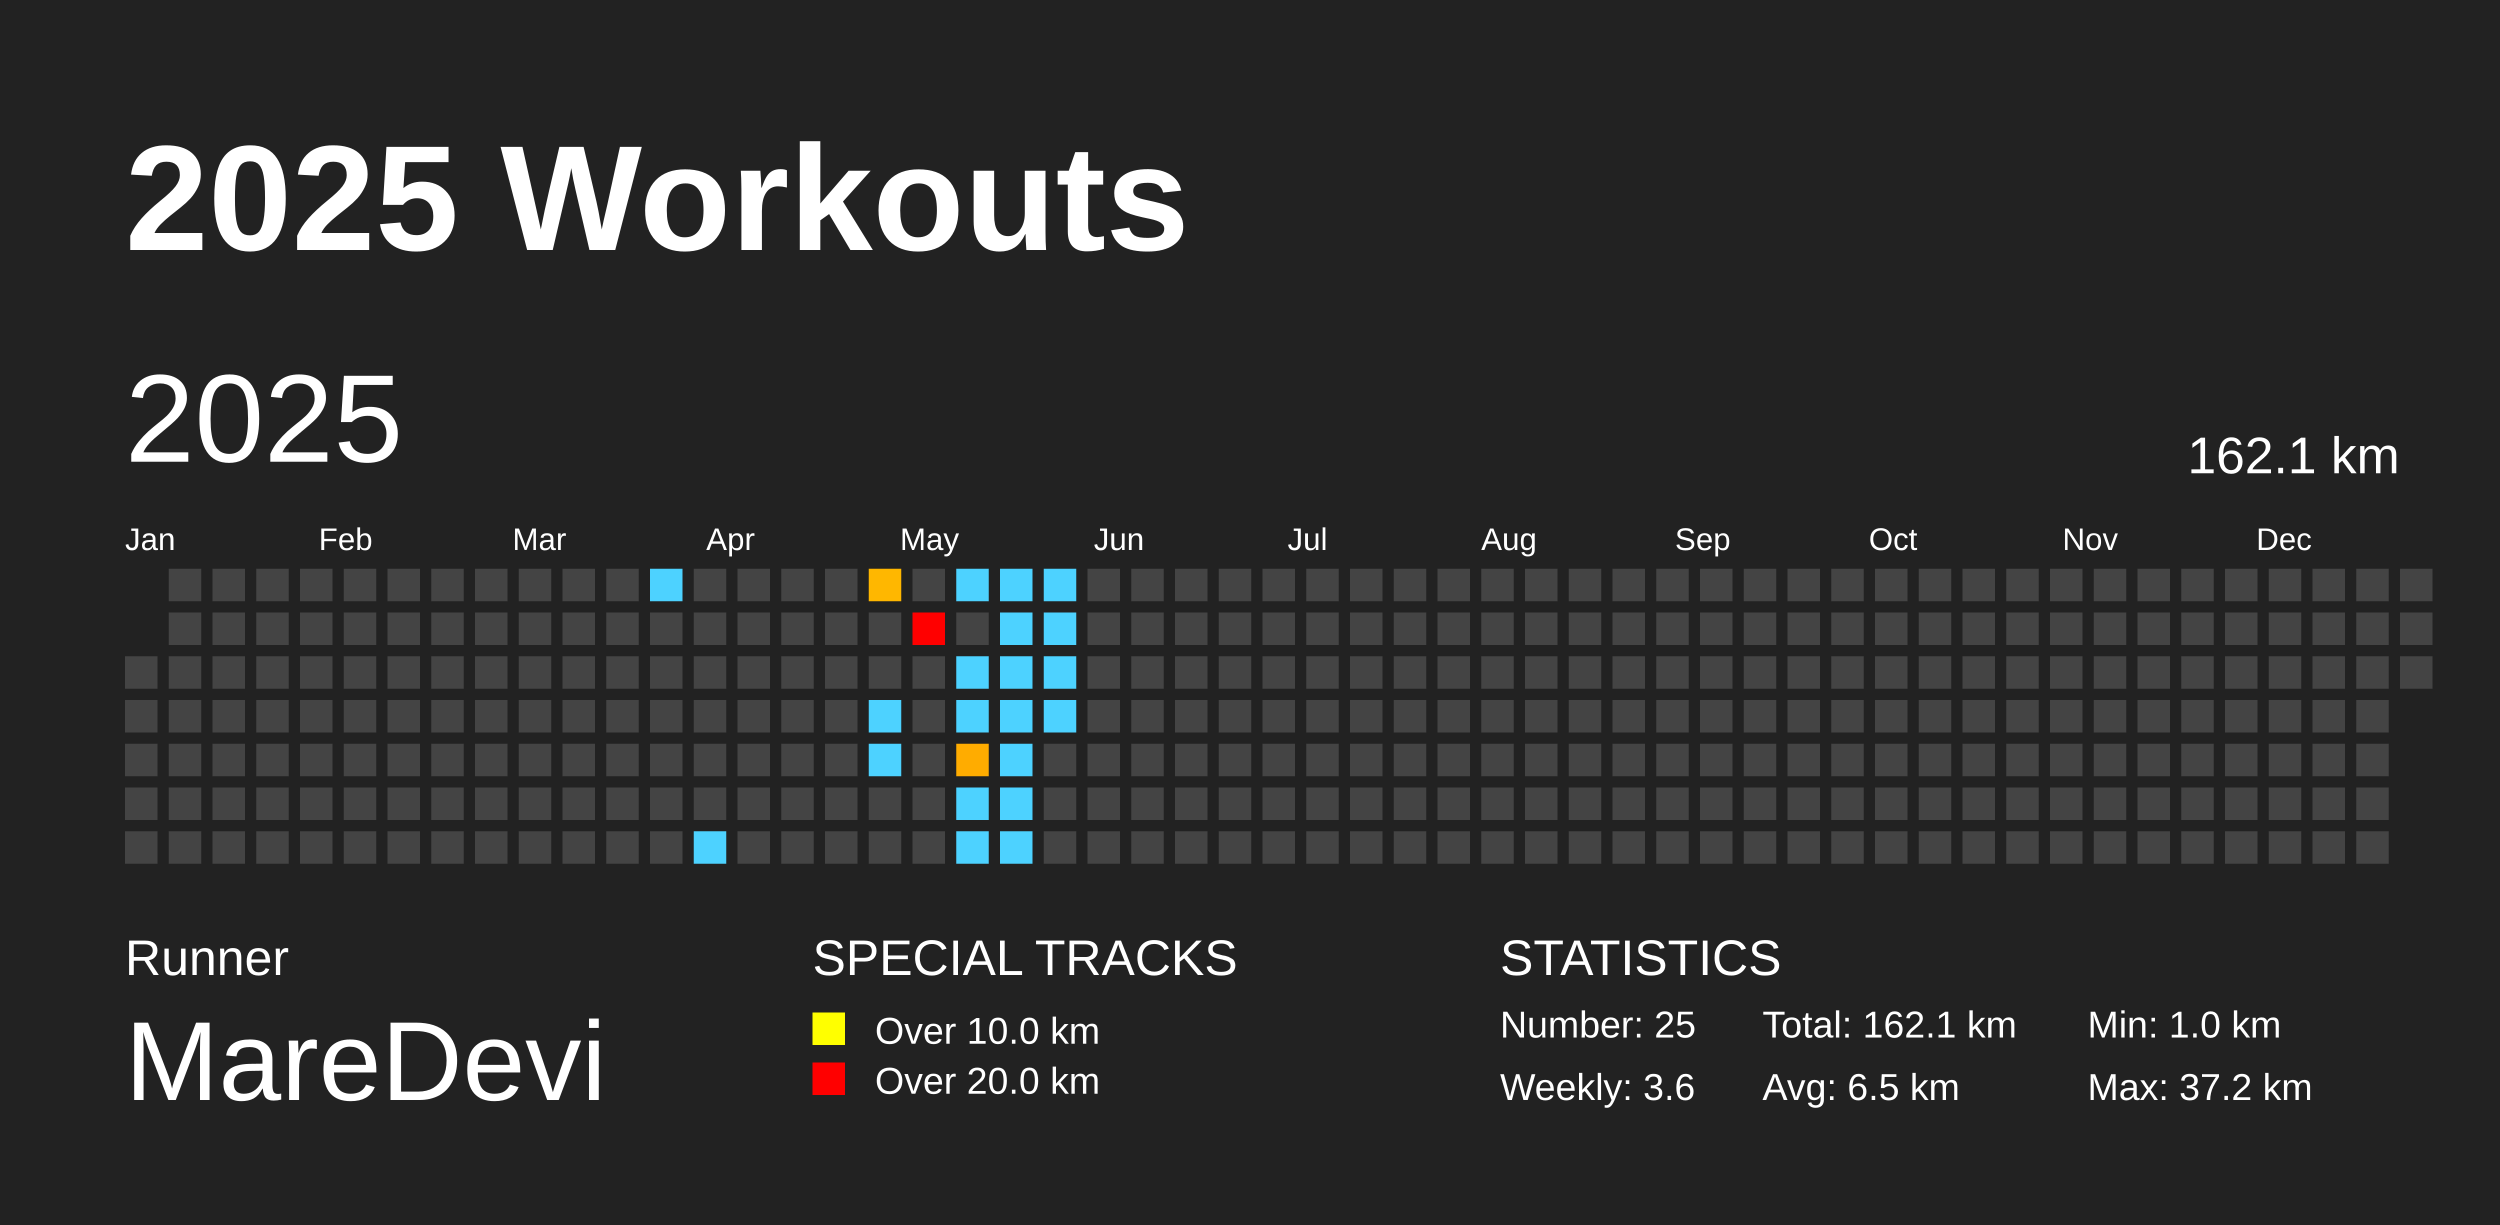
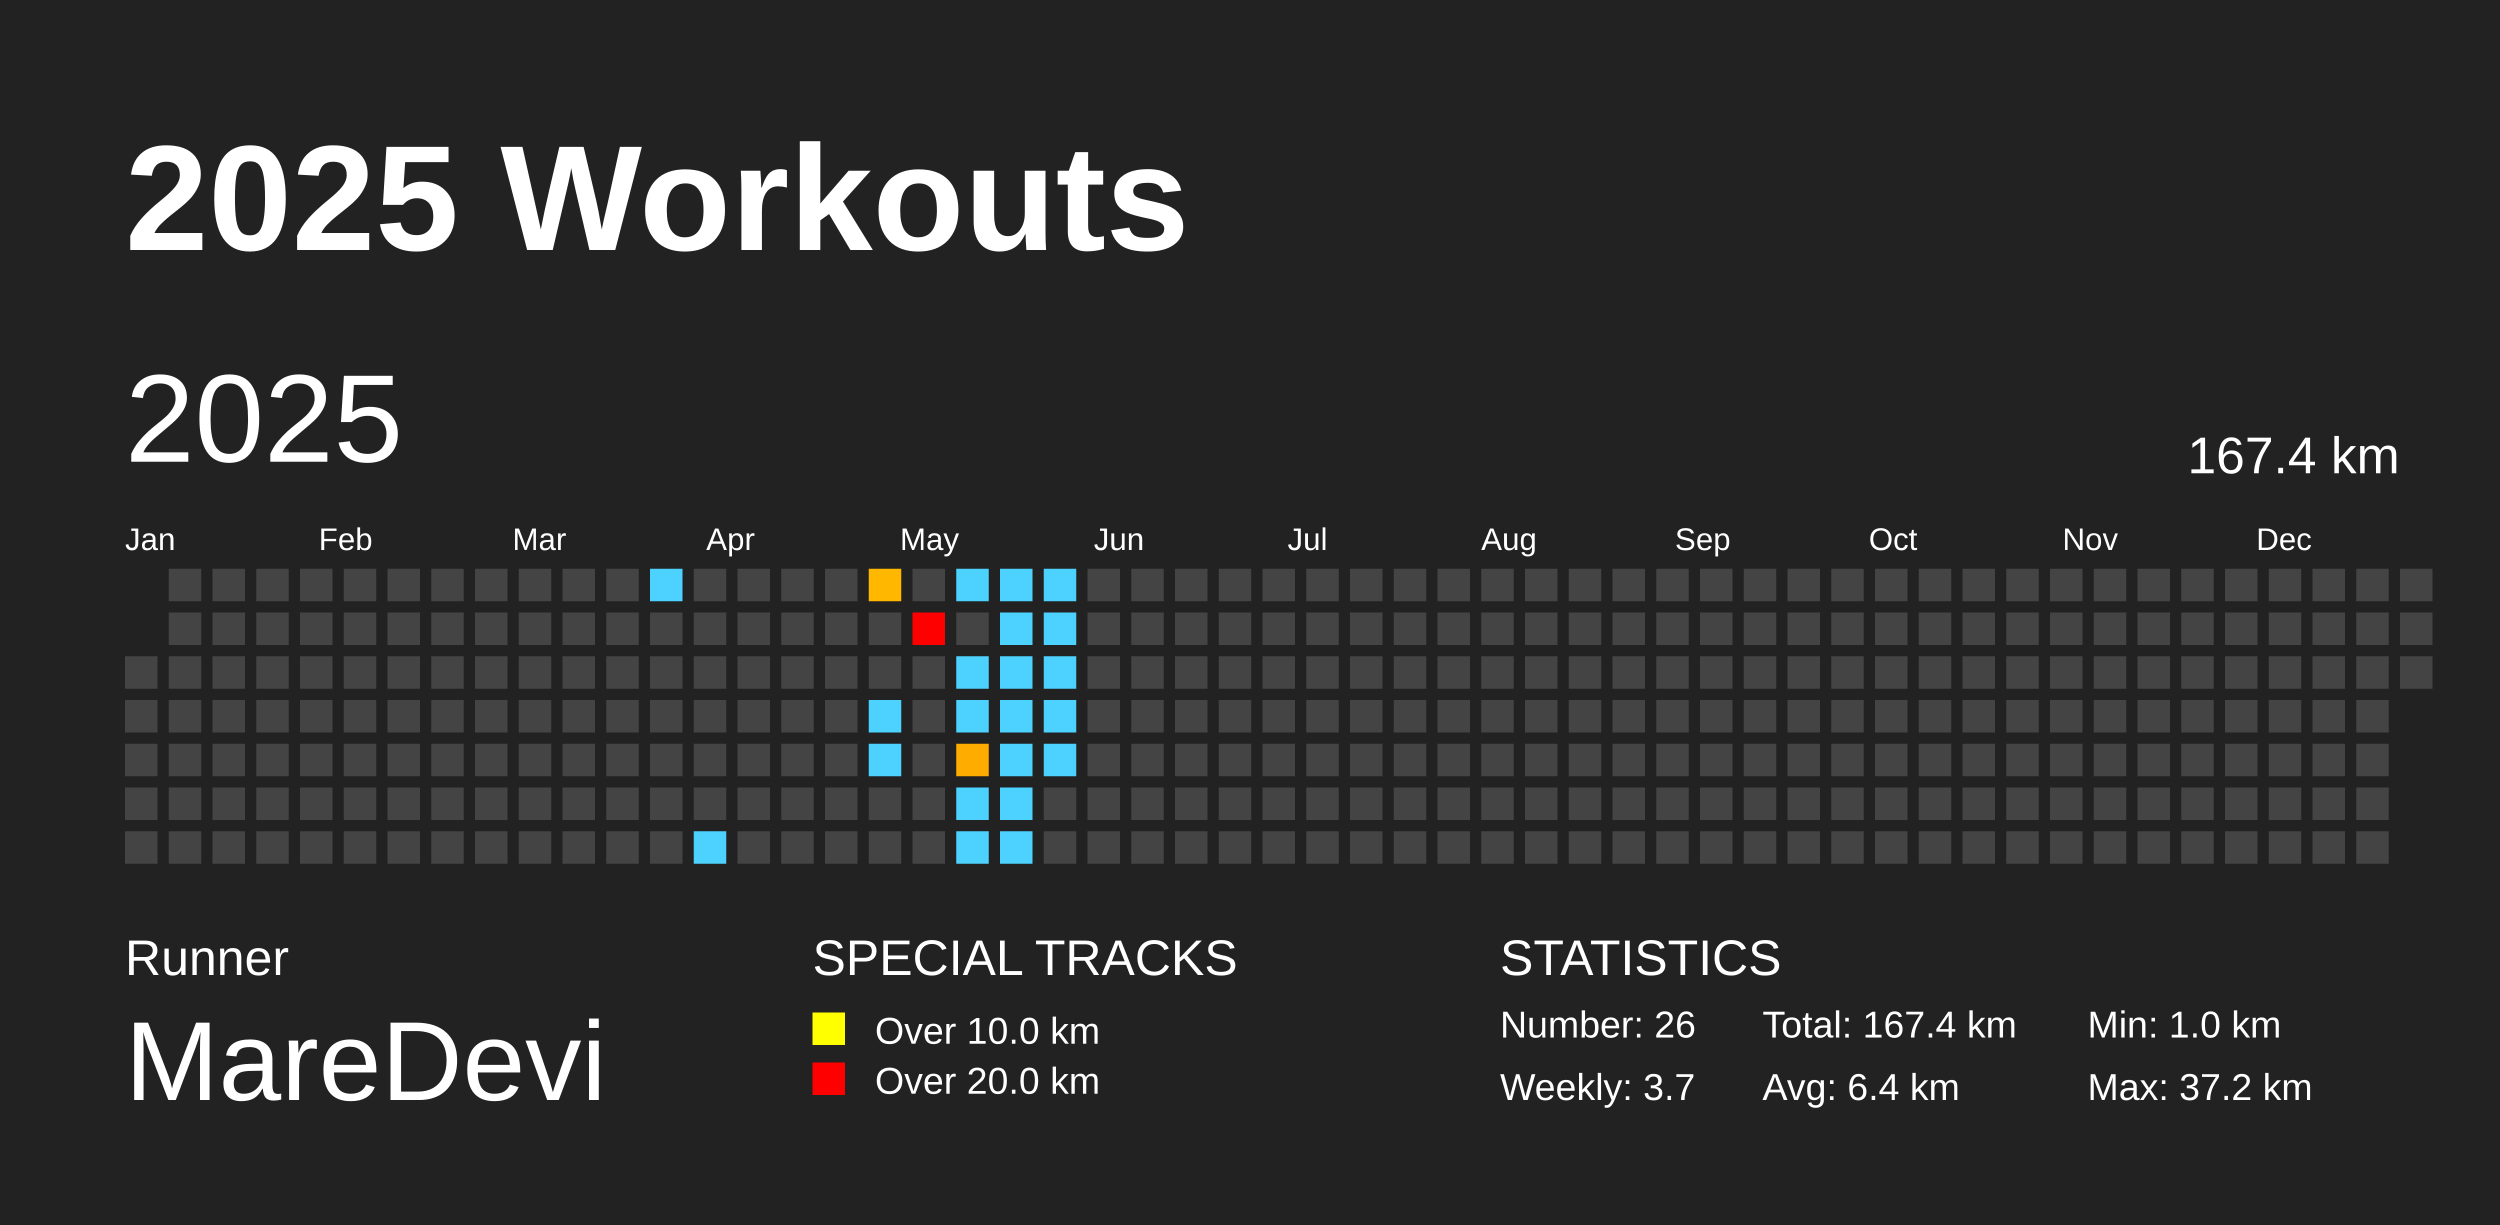
<svg xmlns="http://www.w3.org/2000/svg" baseProfile="full" height="98mm" version="1.1" viewBox="0,0,200,98" width="200mm">
  <defs />
  <rect fill="#222222" height="98" width="200" x="0" y="0" />
  <text fill="#FFFFFF" style="font-size:12px; font-family:Arial; font-weight:bold;" x="10" y="20">2025 Workouts</text>
  <text fill="#FFFFFF" style="font-size:4px; font-family:Arial" x="10" y="78">Runner</text>
  <text fill="#FFFFFF" style="font-size:9px; font-family:Arial" x="10" y="88">MareDevi</text>
  <text fill="#FFFFFF" style="font-size:4px; font-family:Arial" x="65" y="78">SPECIAL TRACKS</text>
  <rect fill="yellow" height="2.6" width="2.6" x="65" y="81" />
  <text fill="#FFFFFF" style="font-size:3px; font-family:Arial" x="70" y="83.5">Over 10.0 km</text>
  <rect fill="red" height="2.6" width="2.6" x="65" y="85" />
  <text fill="#FFFFFF" style="font-size:3px; font-family:Arial" x="70" y="87.5">Over 20.0 km</text>
  <text fill="#FFFFFF" style="font-size:4px; font-family:Arial" x="120" y="78">STATISTICS</text>
-   <text fill="#FFFFFF" style="font-size:3px; font-family:Arial" x="120" y="83">Number: 25</text>
-   <text fill="#FFFFFF" style="font-size:3px; font-family:Arial" x="120" y="88">Weekly: 3.6</text>
-   <text fill="#FFFFFF" style="font-size:3px; font-family:Arial" x="141" y="83">Total: 162.1 km</text>
-   <text fill="#FFFFFF" style="font-size:3px; font-family:Arial" x="141" y="88">Avg: 6.5 km</text>
+   <text fill="#FFFFFF" style="font-size:3px; font-family:Arial" x="120" y="83">Number: 26</text>
+   <text fill="#FFFFFF" style="font-size:3px; font-family:Arial" x="120" y="88">Weekly: 3.7</text>
+   <text fill="#FFFFFF" style="font-size:3px; font-family:Arial" x="141" y="83">Total: 167.4 km</text>
+   <text fill="#FFFFFF" style="font-size:3px; font-family:Arial" x="141" y="88">Avg: 6.4 km</text>
  <text fill="#FFFFFF" style="font-size:3px; font-family:Arial" x="167" y="83">Min: 1.0 km</text>
  <text fill="#FFFFFF" style="font-size:3px; font-family:Arial" x="167" y="88">Max: 37.2 km</text>
  <text dominant-baseline="hanging" fill="#FFFFFF" style="font-size:10.0px; font-family:Arial;" x="10" y="30">2025</text>
-   <text dominant-baseline="hanging" fill="#FFFFFF" style="font-size:4.125px; font-family:Arial;" x="175" y="35">162.1 km</text>
+   <text dominant-baseline="hanging" fill="#FFFFFF" style="font-size:4.125px; font-family:Arial;" x="175" y="35">167.4 km</text>
  <text fill="#FFFFFF" style="font-size:2.5px; font-family:Arial" x="10.0" y="44">Jan</text>
  <text fill="#FFFFFF" style="font-size:2.5px; font-family:Arial" x="25.5" y="44">Feb</text>
  <text fill="#FFFFFF" style="font-size:2.5px; font-family:Arial" x="41.0" y="44">Mar</text>
  <text fill="#FFFFFF" style="font-size:2.5px; font-family:Arial" x="56.5" y="44">Apr</text>
  <text fill="#FFFFFF" style="font-size:2.5px; font-family:Arial" x="72.0" y="44">May</text>
  <text fill="#FFFFFF" style="font-size:2.5px; font-family:Arial" x="87.5" y="44">Jun</text>
  <text fill="#FFFFFF" style="font-size:2.5px; font-family:Arial" x="103.0" y="44">Jul</text>
  <text fill="#FFFFFF" style="font-size:2.5px; font-family:Arial" x="118.5" y="44">Aug</text>
  <text fill="#FFFFFF" style="font-size:2.5px; font-family:Arial" x="134.0" y="44">Sep</text>
  <text fill="#FFFFFF" style="font-size:2.5px; font-family:Arial" x="149.5" y="44">Oct</text>
  <text fill="#FFFFFF" style="font-size:2.5px; font-family:Arial" x="165.0" y="44">Nov</text>
  <text fill="#FFFFFF" style="font-size:2.5px; font-family:Arial" x="180.5" y="44">Dec</text>
  <rect fill="#444444" height="2.6" width="2.6" x="10.0" y="52.5" />
  <rect fill="#444444" height="2.6" width="2.6" x="10.0" y="56.0" />
  <rect fill="#444444" height="2.6" width="2.6" x="10.0" y="59.5" />
  <rect fill="#444444" height="2.6" width="2.6" x="10.0" y="63.0" />
  <rect fill="#444444" height="2.6" width="2.6" x="10.0" y="66.5" />
  <rect fill="#444444" height="2.6" width="2.6" x="13.5" y="45.5" />
  <rect fill="#444444" height="2.6" width="2.6" x="13.5" y="49.0" />
  <rect fill="#444444" height="2.6" width="2.6" x="13.5" y="52.5" />
  <rect fill="#444444" height="2.6" width="2.6" x="13.5" y="56.0" />
  <rect fill="#444444" height="2.6" width="2.6" x="13.5" y="59.5" />
  <rect fill="#444444" height="2.6" width="2.6" x="13.5" y="63.0" />
  <rect fill="#444444" height="2.6" width="2.6" x="13.5" y="66.5" />
  <rect fill="#444444" height="2.6" width="2.6" x="17.0" y="45.5" />
  <rect fill="#444444" height="2.6" width="2.6" x="17.0" y="49.0" />
  <rect fill="#444444" height="2.6" width="2.6" x="17.0" y="52.5" />
  <rect fill="#444444" height="2.6" width="2.6" x="17.0" y="56.0" />
  <rect fill="#444444" height="2.6" width="2.6" x="17.0" y="59.5" />
  <rect fill="#444444" height="2.6" width="2.6" x="17.0" y="63.0" />
  <rect fill="#444444" height="2.6" width="2.6" x="17.0" y="66.5" />
  <rect fill="#444444" height="2.6" width="2.6" x="20.5" y="45.5" />
  <rect fill="#444444" height="2.6" width="2.6" x="20.5" y="49.0" />
  <rect fill="#444444" height="2.6" width="2.6" x="20.5" y="52.5" />
  <rect fill="#444444" height="2.6" width="2.6" x="20.5" y="56.0" />
  <rect fill="#444444" height="2.6" width="2.6" x="20.5" y="59.5" />
  <rect fill="#444444" height="2.6" width="2.6" x="20.5" y="63.0" />
  <rect fill="#444444" height="2.6" width="2.6" x="20.5" y="66.5" />
  <rect fill="#444444" height="2.6" width="2.6" x="24.0" y="45.5" />
  <rect fill="#444444" height="2.6" width="2.6" x="24.0" y="49.0" />
  <rect fill="#444444" height="2.6" width="2.6" x="24.0" y="52.5" />
  <rect fill="#444444" height="2.6" width="2.6" x="24.0" y="56.0" />
  <rect fill="#444444" height="2.6" width="2.6" x="24.0" y="59.5" />
  <rect fill="#444444" height="2.6" width="2.6" x="24.0" y="63.0" />
  <rect fill="#444444" height="2.6" width="2.6" x="24.0" y="66.5" />
  <rect fill="#444444" height="2.6" width="2.6" x="27.5" y="45.5" />
  <rect fill="#444444" height="2.6" width="2.6" x="27.5" y="49.0" />
  <rect fill="#444444" height="2.6" width="2.6" x="27.5" y="52.5" />
  <rect fill="#444444" height="2.6" width="2.6" x="27.5" y="56.0" />
  <rect fill="#444444" height="2.6" width="2.6" x="27.5" y="59.5" />
  <rect fill="#444444" height="2.6" width="2.6" x="27.5" y="63.0" />
  <rect fill="#444444" height="2.6" width="2.6" x="27.5" y="66.5" />
  <rect fill="#444444" height="2.6" width="2.6" x="31.0" y="45.5" />
  <rect fill="#444444" height="2.6" width="2.6" x="31.0" y="49.0" />
  <rect fill="#444444" height="2.6" width="2.6" x="31.0" y="52.5" />
  <rect fill="#444444" height="2.6" width="2.6" x="31.0" y="56.0" />
  <rect fill="#444444" height="2.6" width="2.6" x="31.0" y="59.5" />
  <rect fill="#444444" height="2.6" width="2.6" x="31.0" y="63.0" />
  <rect fill="#444444" height="2.6" width="2.6" x="31.0" y="66.5" />
  <rect fill="#444444" height="2.6" width="2.6" x="34.5" y="45.5" />
  <rect fill="#444444" height="2.6" width="2.6" x="34.5" y="49.0" />
  <rect fill="#444444" height="2.6" width="2.6" x="34.5" y="52.5" />
  <rect fill="#444444" height="2.6" width="2.6" x="34.5" y="56.0" />
  <rect fill="#444444" height="2.6" width="2.6" x="34.5" y="59.5" />
  <rect fill="#444444" height="2.6" width="2.6" x="34.5" y="63.0" />
  <rect fill="#444444" height="2.6" width="2.6" x="34.5" y="66.5" />
  <rect fill="#444444" height="2.6" width="2.6" x="38.0" y="45.5" />
  <rect fill="#444444" height="2.6" width="2.6" x="38.0" y="49.0" />
  <rect fill="#444444" height="2.6" width="2.6" x="38.0" y="52.5" />
  <rect fill="#444444" height="2.6" width="2.6" x="38.0" y="56.0" />
  <rect fill="#444444" height="2.6" width="2.6" x="38.0" y="59.5" />
  <rect fill="#444444" height="2.6" width="2.6" x="38.0" y="63.0" />
  <rect fill="#444444" height="2.6" width="2.6" x="38.0" y="66.5" />
  <rect fill="#444444" height="2.6" width="2.6" x="41.5" y="45.5" />
  <rect fill="#444444" height="2.6" width="2.6" x="41.5" y="49.0" />
  <rect fill="#444444" height="2.6" width="2.6" x="41.5" y="52.5" />
  <rect fill="#444444" height="2.6" width="2.6" x="41.5" y="56.0" />
  <rect fill="#444444" height="2.6" width="2.6" x="41.5" y="59.5" />
  <rect fill="#444444" height="2.6" width="2.6" x="41.5" y="63.0" />
  <rect fill="#444444" height="2.6" width="2.6" x="41.5" y="66.5" />
  <rect fill="#444444" height="2.6" width="2.6" x="45.0" y="45.5" />
  <rect fill="#444444" height="2.6" width="2.6" x="45.0" y="49.0" />
  <rect fill="#444444" height="2.6" width="2.6" x="45.0" y="52.5" />
  <rect fill="#444444" height="2.6" width="2.6" x="45.0" y="56.0" />
  <rect fill="#444444" height="2.6" width="2.6" x="45.0" y="59.5" />
  <rect fill="#444444" height="2.6" width="2.6" x="45.0" y="63.0" />
  <rect fill="#444444" height="2.6" width="2.6" x="45.0" y="66.5" />
  <rect fill="#444444" height="2.6" width="2.6" x="48.5" y="45.5" />
  <rect fill="#444444" height="2.6" width="2.6" x="48.5" y="49.0" />
  <rect fill="#444444" height="2.6" width="2.6" x="48.5" y="52.5" />
  <rect fill="#444444" height="2.6" width="2.6" x="48.5" y="56.0" />
  <rect fill="#444444" height="2.6" width="2.6" x="48.5" y="59.5" />
  <rect fill="#444444" height="2.6" width="2.6" x="48.5" y="63.0" />
  <rect fill="#444444" height="2.6" width="2.6" x="48.5" y="66.5" />
  <rect fill="#4dd2ff" height="2.6" width="2.6" x="52.0" y="45.5" />
  <rect fill="#444444" height="2.6" width="2.6" x="52.0" y="49.0" />
  <rect fill="#444444" height="2.6" width="2.6" x="52.0" y="52.5" />
  <rect fill="#444444" height="2.6" width="2.6" x="52.0" y="56.0" />
  <rect fill="#444444" height="2.6" width="2.6" x="52.0" y="59.5" />
  <rect fill="#444444" height="2.6" width="2.6" x="52.0" y="63.0" />
  <rect fill="#444444" height="2.6" width="2.6" x="52.0" y="66.5" />
  <rect fill="#444444" height="2.6" width="2.6" x="55.5" y="45.5" />
  <rect fill="#444444" height="2.6" width="2.6" x="55.5" y="49.0" />
  <rect fill="#444444" height="2.6" width="2.6" x="55.5" y="52.5" />
  <rect fill="#444444" height="2.6" width="2.6" x="55.5" y="56.0" />
  <rect fill="#444444" height="2.6" width="2.6" x="55.5" y="59.5" />
  <rect fill="#444444" height="2.6" width="2.6" x="55.5" y="63.0" />
  <rect fill="#4dd2ff" height="2.6" width="2.6" x="55.5" y="66.5" />
  <rect fill="#444444" height="2.6" width="2.6" x="59.0" y="45.5" />
  <rect fill="#444444" height="2.6" width="2.6" x="59.0" y="49.0" />
  <rect fill="#444444" height="2.6" width="2.6" x="59.0" y="52.5" />
  <rect fill="#444444" height="2.6" width="2.6" x="59.0" y="56.0" />
  <rect fill="#444444" height="2.6" width="2.6" x="59.0" y="59.5" />
  <rect fill="#444444" height="2.6" width="2.6" x="59.0" y="63.0" />
  <rect fill="#444444" height="2.6" width="2.6" x="59.0" y="66.5" />
  <rect fill="#444444" height="2.6" width="2.6" x="62.5" y="45.5" />
  <rect fill="#444444" height="2.6" width="2.6" x="62.5" y="49.0" />
  <rect fill="#444444" height="2.6" width="2.6" x="62.5" y="52.5" />
  <rect fill="#444444" height="2.6" width="2.6" x="62.5" y="56.0" />
  <rect fill="#444444" height="2.6" width="2.6" x="62.5" y="59.5" />
  <rect fill="#444444" height="2.6" width="2.6" x="62.5" y="63.0" />
  <rect fill="#444444" height="2.6" width="2.6" x="62.5" y="66.5" />
  <rect fill="#444444" height="2.6" width="2.6" x="66.0" y="45.5" />
  <rect fill="#444444" height="2.6" width="2.6" x="66.0" y="49.0" />
  <rect fill="#444444" height="2.6" width="2.6" x="66.0" y="52.5" />
  <rect fill="#444444" height="2.6" width="2.6" x="66.0" y="56.0" />
  <rect fill="#444444" height="2.6" width="2.6" x="66.0" y="59.5" />
  <rect fill="#444444" height="2.6" width="2.6" x="66.0" y="63.0" />
  <rect fill="#444444" height="2.6" width="2.6" x="66.0" y="66.5" />
  <rect fill="#ffb700" height="2.6" width="2.6" x="69.5" y="45.5" />
  <rect fill="#444444" height="2.6" width="2.6" x="69.5" y="49.0" />
  <rect fill="#444444" height="2.6" width="2.6" x="69.5" y="52.5" />
  <rect fill="#4dd2ff" height="2.6" width="2.6" x="69.5" y="56.0" />
  <rect fill="#4dd2ff" height="2.6" width="2.6" x="69.5" y="59.5" />
  <rect fill="#444444" height="2.6" width="2.6" x="69.5" y="63.0" />
  <rect fill="#444444" height="2.6" width="2.6" x="69.5" y="66.5" />
  <rect fill="#444444" height="2.6" width="2.6" x="73.0" y="45.5" />
  <rect fill="red" height="2.6" width="2.6" x="73.0" y="49.0" />
  <rect fill="#444444" height="2.6" width="2.6" x="73.0" y="52.5" />
  <rect fill="#444444" height="2.6" width="2.6" x="73.0" y="56.0" />
  <rect fill="#444444" height="2.6" width="2.6" x="73.0" y="59.5" />
  <rect fill="#444444" height="2.6" width="2.6" x="73.0" y="63.0" />
  <rect fill="#444444" height="2.6" width="2.6" x="73.0" y="66.5" />
  <rect fill="#4dd2ff" height="2.6" width="2.6" x="76.5" y="45.5" />
  <rect fill="#444444" height="2.6" width="2.6" x="76.5" y="49.0" />
  <rect fill="#4dd2ff" height="2.6" width="2.6" x="76.5" y="52.5" />
  <rect fill="#4dd2ff" height="2.6" width="2.6" x="76.5" y="56.0" />
  <rect fill="#ffac00" height="2.6" width="2.6" x="76.5" y="59.5" />
  <rect fill="#4dd2ff" height="2.6" width="2.6" x="76.5" y="63.0" />
  <rect fill="#4dd2ff" height="2.6" width="2.6" x="76.5" y="66.5" />
  <rect fill="#4dd2ff" height="2.6" width="2.6" x="80.0" y="45.5" />
  <rect fill="#4dd2ff" height="2.6" width="2.6" x="80.0" y="49.0" />
  <rect fill="#4dd2ff" height="2.6" width="2.6" x="80.0" y="52.5" />
  <rect fill="#4dd2ff" height="2.6" width="2.6" x="80.0" y="56.0" />
  <rect fill="#4dd2ff" height="2.6" width="2.6" x="80.0" y="59.5" />
  <rect fill="#4dd2ff" height="2.6" width="2.6" x="80.0" y="63.0" />
  <rect fill="#4dd2ff" height="2.6" width="2.6" x="80.0" y="66.5" />
  <rect fill="#4dd2ff" height="2.6" width="2.6" x="83.5" y="45.5" />
  <rect fill="#4dd2ff" height="2.6" width="2.6" x="83.5" y="49.0" />
  <rect fill="#4dd2ff" height="2.6" width="2.6" x="83.5" y="52.5" />
  <rect fill="#4dd2ff" height="2.6" width="2.6" x="83.5" y="56.0" />
-   <rect fill="#444444" height="2.6" width="2.6" x="83.5" y="59.5" />
+   <rect fill="#4dd2ff" height="2.6" width="2.6" x="83.5" y="59.5" />
  <rect fill="#444444" height="2.6" width="2.6" x="83.5" y="63.0" />
  <rect fill="#444444" height="2.6" width="2.6" x="83.5" y="66.5" />
  <rect fill="#444444" height="2.6" width="2.6" x="87.0" y="45.5" />
  <rect fill="#444444" height="2.6" width="2.6" x="87.0" y="49.0" />
  <rect fill="#444444" height="2.6" width="2.6" x="87.0" y="52.5" />
  <rect fill="#444444" height="2.6" width="2.6" x="87.0" y="56.0" />
  <rect fill="#444444" height="2.6" width="2.6" x="87.0" y="59.5" />
  <rect fill="#444444" height="2.6" width="2.6" x="87.0" y="63.0" />
  <rect fill="#444444" height="2.6" width="2.6" x="87.0" y="66.5" />
  <rect fill="#444444" height="2.6" width="2.6" x="90.5" y="45.5" />
  <rect fill="#444444" height="2.6" width="2.6" x="90.5" y="49.0" />
  <rect fill="#444444" height="2.6" width="2.6" x="90.5" y="52.5" />
  <rect fill="#444444" height="2.6" width="2.6" x="90.5" y="56.0" />
  <rect fill="#444444" height="2.6" width="2.6" x="90.5" y="59.5" />
  <rect fill="#444444" height="2.6" width="2.6" x="90.5" y="63.0" />
  <rect fill="#444444" height="2.6" width="2.6" x="90.5" y="66.5" />
  <rect fill="#444444" height="2.6" width="2.6" x="94.0" y="45.5" />
  <rect fill="#444444" height="2.6" width="2.6" x="94.0" y="49.0" />
  <rect fill="#444444" height="2.6" width="2.6" x="94.0" y="52.5" />
  <rect fill="#444444" height="2.6" width="2.6" x="94.0" y="56.0" />
  <rect fill="#444444" height="2.6" width="2.6" x="94.0" y="59.5" />
  <rect fill="#444444" height="2.6" width="2.6" x="94.0" y="63.0" />
  <rect fill="#444444" height="2.6" width="2.6" x="94.0" y="66.5" />
  <rect fill="#444444" height="2.6" width="2.6" x="97.5" y="45.5" />
  <rect fill="#444444" height="2.6" width="2.6" x="97.5" y="49.0" />
  <rect fill="#444444" height="2.6" width="2.6" x="97.5" y="52.5" />
  <rect fill="#444444" height="2.6" width="2.6" x="97.5" y="56.0" />
  <rect fill="#444444" height="2.6" width="2.6" x="97.5" y="59.5" />
  <rect fill="#444444" height="2.6" width="2.6" x="97.5" y="63.0" />
  <rect fill="#444444" height="2.6" width="2.6" x="97.5" y="66.5" />
  <rect fill="#444444" height="2.6" width="2.6" x="101.0" y="45.5" />
  <rect fill="#444444" height="2.6" width="2.6" x="101.0" y="49.0" />
  <rect fill="#444444" height="2.6" width="2.6" x="101.0" y="52.5" />
  <rect fill="#444444" height="2.6" width="2.6" x="101.0" y="56.0" />
  <rect fill="#444444" height="2.6" width="2.6" x="101.0" y="59.5" />
  <rect fill="#444444" height="2.6" width="2.6" x="101.0" y="63.0" />
  <rect fill="#444444" height="2.6" width="2.6" x="101.0" y="66.5" />
  <rect fill="#444444" height="2.6" width="2.6" x="104.5" y="45.5" />
  <rect fill="#444444" height="2.6" width="2.6" x="104.5" y="49.0" />
  <rect fill="#444444" height="2.6" width="2.6" x="104.5" y="52.5" />
  <rect fill="#444444" height="2.6" width="2.6" x="104.5" y="56.0" />
  <rect fill="#444444" height="2.6" width="2.6" x="104.5" y="59.5" />
  <rect fill="#444444" height="2.6" width="2.6" x="104.5" y="63.0" />
  <rect fill="#444444" height="2.6" width="2.6" x="104.5" y="66.5" />
  <rect fill="#444444" height="2.6" width="2.6" x="108.0" y="45.5" />
  <rect fill="#444444" height="2.6" width="2.6" x="108.0" y="49.0" />
  <rect fill="#444444" height="2.6" width="2.6" x="108.0" y="52.5" />
  <rect fill="#444444" height="2.6" width="2.6" x="108.0" y="56.0" />
  <rect fill="#444444" height="2.6" width="2.6" x="108.0" y="59.5" />
  <rect fill="#444444" height="2.6" width="2.6" x="108.0" y="63.0" />
  <rect fill="#444444" height="2.6" width="2.6" x="108.0" y="66.5" />
  <rect fill="#444444" height="2.6" width="2.6" x="111.5" y="45.5" />
  <rect fill="#444444" height="2.6" width="2.6" x="111.5" y="49.0" />
  <rect fill="#444444" height="2.6" width="2.6" x="111.5" y="52.5" />
  <rect fill="#444444" height="2.6" width="2.6" x="111.5" y="56.0" />
  <rect fill="#444444" height="2.6" width="2.6" x="111.5" y="59.5" />
  <rect fill="#444444" height="2.6" width="2.6" x="111.5" y="63.0" />
  <rect fill="#444444" height="2.6" width="2.6" x="111.5" y="66.5" />
  <rect fill="#444444" height="2.6" width="2.6" x="115.0" y="45.5" />
  <rect fill="#444444" height="2.6" width="2.6" x="115.0" y="49.0" />
  <rect fill="#444444" height="2.6" width="2.6" x="115.0" y="52.5" />
  <rect fill="#444444" height="2.6" width="2.6" x="115.0" y="56.0" />
  <rect fill="#444444" height="2.6" width="2.6" x="115.0" y="59.5" />
  <rect fill="#444444" height="2.6" width="2.6" x="115.0" y="63.0" />
  <rect fill="#444444" height="2.6" width="2.6" x="115.0" y="66.5" />
  <rect fill="#444444" height="2.6" width="2.6" x="118.5" y="45.5" />
  <rect fill="#444444" height="2.6" width="2.6" x="118.5" y="49.0" />
  <rect fill="#444444" height="2.6" width="2.6" x="118.5" y="52.5" />
  <rect fill="#444444" height="2.6" width="2.6" x="118.5" y="56.0" />
  <rect fill="#444444" height="2.6" width="2.6" x="118.5" y="59.5" />
  <rect fill="#444444" height="2.6" width="2.6" x="118.5" y="63.0" />
  <rect fill="#444444" height="2.6" width="2.6" x="118.5" y="66.5" />
  <rect fill="#444444" height="2.6" width="2.6" x="122.0" y="45.5" />
  <rect fill="#444444" height="2.6" width="2.6" x="122.0" y="49.0" />
  <rect fill="#444444" height="2.6" width="2.6" x="122.0" y="52.5" />
  <rect fill="#444444" height="2.6" width="2.6" x="122.0" y="56.0" />
  <rect fill="#444444" height="2.6" width="2.6" x="122.0" y="59.5" />
  <rect fill="#444444" height="2.6" width="2.6" x="122.0" y="63.0" />
  <rect fill="#444444" height="2.6" width="2.6" x="122.0" y="66.5" />
  <rect fill="#444444" height="2.6" width="2.6" x="125.5" y="45.5" />
  <rect fill="#444444" height="2.6" width="2.6" x="125.5" y="49.0" />
  <rect fill="#444444" height="2.6" width="2.6" x="125.5" y="52.5" />
  <rect fill="#444444" height="2.6" width="2.6" x="125.5" y="56.0" />
  <rect fill="#444444" height="2.6" width="2.6" x="125.5" y="59.5" />
  <rect fill="#444444" height="2.6" width="2.6" x="125.5" y="63.0" />
  <rect fill="#444444" height="2.6" width="2.6" x="125.5" y="66.5" />
  <rect fill="#444444" height="2.6" width="2.6" x="129.0" y="45.5" />
  <rect fill="#444444" height="2.6" width="2.6" x="129.0" y="49.0" />
  <rect fill="#444444" height="2.6" width="2.6" x="129.0" y="52.5" />
  <rect fill="#444444" height="2.6" width="2.6" x="129.0" y="56.0" />
  <rect fill="#444444" height="2.6" width="2.6" x="129.0" y="59.5" />
  <rect fill="#444444" height="2.6" width="2.6" x="129.0" y="63.0" />
  <rect fill="#444444" height="2.6" width="2.6" x="129.0" y="66.5" />
  <rect fill="#444444" height="2.6" width="2.6" x="132.5" y="45.5" />
  <rect fill="#444444" height="2.6" width="2.6" x="132.5" y="49.0" />
  <rect fill="#444444" height="2.6" width="2.6" x="132.5" y="52.5" />
  <rect fill="#444444" height="2.6" width="2.6" x="132.5" y="56.0" />
  <rect fill="#444444" height="2.6" width="2.6" x="132.5" y="59.5" />
  <rect fill="#444444" height="2.6" width="2.6" x="132.5" y="63.0" />
  <rect fill="#444444" height="2.6" width="2.6" x="132.5" y="66.5" />
  <rect fill="#444444" height="2.6" width="2.6" x="136.0" y="45.5" />
  <rect fill="#444444" height="2.6" width="2.6" x="136.0" y="49.0" />
  <rect fill="#444444" height="2.6" width="2.6" x="136.0" y="52.5" />
  <rect fill="#444444" height="2.6" width="2.6" x="136.0" y="56.0" />
  <rect fill="#444444" height="2.6" width="2.6" x="136.0" y="59.5" />
  <rect fill="#444444" height="2.6" width="2.6" x="136.0" y="63.0" />
  <rect fill="#444444" height="2.6" width="2.6" x="136.0" y="66.5" />
  <rect fill="#444444" height="2.6" width="2.6" x="139.5" y="45.5" />
  <rect fill="#444444" height="2.6" width="2.6" x="139.5" y="49.0" />
  <rect fill="#444444" height="2.6" width="2.6" x="139.5" y="52.5" />
  <rect fill="#444444" height="2.6" width="2.6" x="139.5" y="56.0" />
  <rect fill="#444444" height="2.6" width="2.6" x="139.5" y="59.5" />
  <rect fill="#444444" height="2.6" width="2.6" x="139.5" y="63.0" />
  <rect fill="#444444" height="2.6" width="2.6" x="139.5" y="66.5" />
  <rect fill="#444444" height="2.6" width="2.6" x="143.0" y="45.5" />
  <rect fill="#444444" height="2.6" width="2.6" x="143.0" y="49.0" />
  <rect fill="#444444" height="2.6" width="2.6" x="143.0" y="52.5" />
  <rect fill="#444444" height="2.6" width="2.6" x="143.0" y="56.0" />
  <rect fill="#444444" height="2.6" width="2.6" x="143.0" y="59.5" />
  <rect fill="#444444" height="2.6" width="2.6" x="143.0" y="63.0" />
  <rect fill="#444444" height="2.6" width="2.6" x="143.0" y="66.5" />
  <rect fill="#444444" height="2.6" width="2.6" x="146.5" y="45.5" />
  <rect fill="#444444" height="2.6" width="2.6" x="146.5" y="49.0" />
  <rect fill="#444444" height="2.6" width="2.6" x="146.5" y="52.5" />
  <rect fill="#444444" height="2.6" width="2.6" x="146.5" y="56.0" />
  <rect fill="#444444" height="2.6" width="2.6" x="146.5" y="59.5" />
  <rect fill="#444444" height="2.6" width="2.6" x="146.5" y="63.0" />
  <rect fill="#444444" height="2.6" width="2.6" x="146.5" y="66.5" />
  <rect fill="#444444" height="2.6" width="2.6" x="150.0" y="45.5" />
  <rect fill="#444444" height="2.6" width="2.6" x="150.0" y="49.0" />
  <rect fill="#444444" height="2.6" width="2.6" x="150.0" y="52.5" />
  <rect fill="#444444" height="2.6" width="2.6" x="150.0" y="56.0" />
  <rect fill="#444444" height="2.6" width="2.6" x="150.0" y="59.5" />
  <rect fill="#444444" height="2.6" width="2.6" x="150.0" y="63.0" />
  <rect fill="#444444" height="2.6" width="2.6" x="150.0" y="66.5" />
  <rect fill="#444444" height="2.6" width="2.6" x="153.5" y="45.5" />
  <rect fill="#444444" height="2.6" width="2.6" x="153.5" y="49.0" />
  <rect fill="#444444" height="2.6" width="2.6" x="153.5" y="52.5" />
  <rect fill="#444444" height="2.6" width="2.6" x="153.5" y="56.0" />
  <rect fill="#444444" height="2.6" width="2.6" x="153.5" y="59.5" />
  <rect fill="#444444" height="2.6" width="2.6" x="153.5" y="63.0" />
  <rect fill="#444444" height="2.6" width="2.6" x="153.5" y="66.5" />
  <rect fill="#444444" height="2.6" width="2.6" x="157.0" y="45.5" />
  <rect fill="#444444" height="2.6" width="2.6" x="157.0" y="49.0" />
  <rect fill="#444444" height="2.6" width="2.6" x="157.0" y="52.5" />
  <rect fill="#444444" height="2.6" width="2.6" x="157.0" y="56.0" />
  <rect fill="#444444" height="2.6" width="2.6" x="157.0" y="59.5" />
  <rect fill="#444444" height="2.6" width="2.6" x="157.0" y="63.0" />
  <rect fill="#444444" height="2.6" width="2.6" x="157.0" y="66.5" />
  <rect fill="#444444" height="2.6" width="2.6" x="160.5" y="45.5" />
  <rect fill="#444444" height="2.6" width="2.6" x="160.5" y="49.0" />
  <rect fill="#444444" height="2.6" width="2.6" x="160.5" y="52.5" />
  <rect fill="#444444" height="2.6" width="2.6" x="160.5" y="56.0" />
  <rect fill="#444444" height="2.6" width="2.6" x="160.5" y="59.5" />
  <rect fill="#444444" height="2.6" width="2.6" x="160.5" y="63.0" />
  <rect fill="#444444" height="2.6" width="2.6" x="160.5" y="66.5" />
  <rect fill="#444444" height="2.6" width="2.6" x="164.0" y="45.5" />
  <rect fill="#444444" height="2.6" width="2.6" x="164.0" y="49.0" />
  <rect fill="#444444" height="2.6" width="2.6" x="164.0" y="52.5" />
  <rect fill="#444444" height="2.6" width="2.6" x="164.0" y="56.0" />
  <rect fill="#444444" height="2.6" width="2.6" x="164.0" y="59.5" />
  <rect fill="#444444" height="2.6" width="2.6" x="164.0" y="63.0" />
  <rect fill="#444444" height="2.6" width="2.6" x="164.0" y="66.5" />
  <rect fill="#444444" height="2.6" width="2.6" x="167.5" y="45.5" />
  <rect fill="#444444" height="2.6" width="2.6" x="167.5" y="49.0" />
  <rect fill="#444444" height="2.6" width="2.6" x="167.5" y="52.5" />
  <rect fill="#444444" height="2.6" width="2.6" x="167.5" y="56.0" />
  <rect fill="#444444" height="2.6" width="2.6" x="167.5" y="59.5" />
  <rect fill="#444444" height="2.6" width="2.6" x="167.5" y="63.0" />
  <rect fill="#444444" height="2.6" width="2.6" x="167.5" y="66.5" />
  <rect fill="#444444" height="2.6" width="2.6" x="171.0" y="45.5" />
  <rect fill="#444444" height="2.6" width="2.6" x="171.0" y="49.0" />
  <rect fill="#444444" height="2.6" width="2.6" x="171.0" y="52.5" />
  <rect fill="#444444" height="2.6" width="2.6" x="171.0" y="56.0" />
  <rect fill="#444444" height="2.6" width="2.6" x="171.0" y="59.5" />
  <rect fill="#444444" height="2.6" width="2.6" x="171.0" y="63.0" />
  <rect fill="#444444" height="2.6" width="2.6" x="171.0" y="66.5" />
  <rect fill="#444444" height="2.6" width="2.6" x="174.5" y="45.5" />
  <rect fill="#444444" height="2.6" width="2.6" x="174.5" y="49.0" />
  <rect fill="#444444" height="2.6" width="2.6" x="174.5" y="52.5" />
  <rect fill="#444444" height="2.6" width="2.6" x="174.5" y="56.0" />
  <rect fill="#444444" height="2.6" width="2.6" x="174.5" y="59.5" />
  <rect fill="#444444" height="2.6" width="2.6" x="174.5" y="63.0" />
  <rect fill="#444444" height="2.6" width="2.6" x="174.5" y="66.5" />
  <rect fill="#444444" height="2.6" width="2.6" x="178.0" y="45.5" />
  <rect fill="#444444" height="2.6" width="2.6" x="178.0" y="49.0" />
  <rect fill="#444444" height="2.6" width="2.6" x="178.0" y="52.5" />
  <rect fill="#444444" height="2.6" width="2.6" x="178.0" y="56.0" />
  <rect fill="#444444" height="2.6" width="2.6" x="178.0" y="59.5" />
  <rect fill="#444444" height="2.6" width="2.6" x="178.0" y="63.0" />
  <rect fill="#444444" height="2.6" width="2.6" x="178.0" y="66.5" />
  <rect fill="#444444" height="2.6" width="2.6" x="181.5" y="45.5" />
  <rect fill="#444444" height="2.6" width="2.6" x="181.5" y="49.0" />
  <rect fill="#444444" height="2.6" width="2.6" x="181.5" y="52.5" />
  <rect fill="#444444" height="2.6" width="2.6" x="181.5" y="56.0" />
  <rect fill="#444444" height="2.6" width="2.6" x="181.5" y="59.5" />
  <rect fill="#444444" height="2.6" width="2.6" x="181.5" y="63.0" />
  <rect fill="#444444" height="2.6" width="2.6" x="181.5" y="66.5" />
  <rect fill="#444444" height="2.6" width="2.6" x="185.0" y="45.5" />
  <rect fill="#444444" height="2.6" width="2.6" x="185.0" y="49.0" />
  <rect fill="#444444" height="2.6" width="2.6" x="185.0" y="52.5" />
  <rect fill="#444444" height="2.6" width="2.6" x="185.0" y="56.0" />
  <rect fill="#444444" height="2.6" width="2.6" x="185.0" y="59.5" />
  <rect fill="#444444" height="2.6" width="2.6" x="185.0" y="63.0" />
  <rect fill="#444444" height="2.6" width="2.6" x="185.0" y="66.5" />
  <rect fill="#444444" height="2.6" width="2.6" x="188.5" y="45.5" />
  <rect fill="#444444" height="2.6" width="2.6" x="188.5" y="49.0" />
  <rect fill="#444444" height="2.6" width="2.6" x="188.5" y="52.5" />
  <rect fill="#444444" height="2.6" width="2.6" x="188.5" y="56.0" />
  <rect fill="#444444" height="2.6" width="2.6" x="188.5" y="59.5" />
  <rect fill="#444444" height="2.6" width="2.6" x="188.5" y="63.0" />
  <rect fill="#444444" height="2.6" width="2.6" x="188.5" y="66.5" />
  <rect fill="#444444" height="2.6" width="2.6" x="192.0" y="45.5" />
  <rect fill="#444444" height="2.6" width="2.6" x="192.0" y="49.0" />
  <rect fill="#444444" height="2.6" width="2.6" x="192.0" y="52.5" />
</svg>
